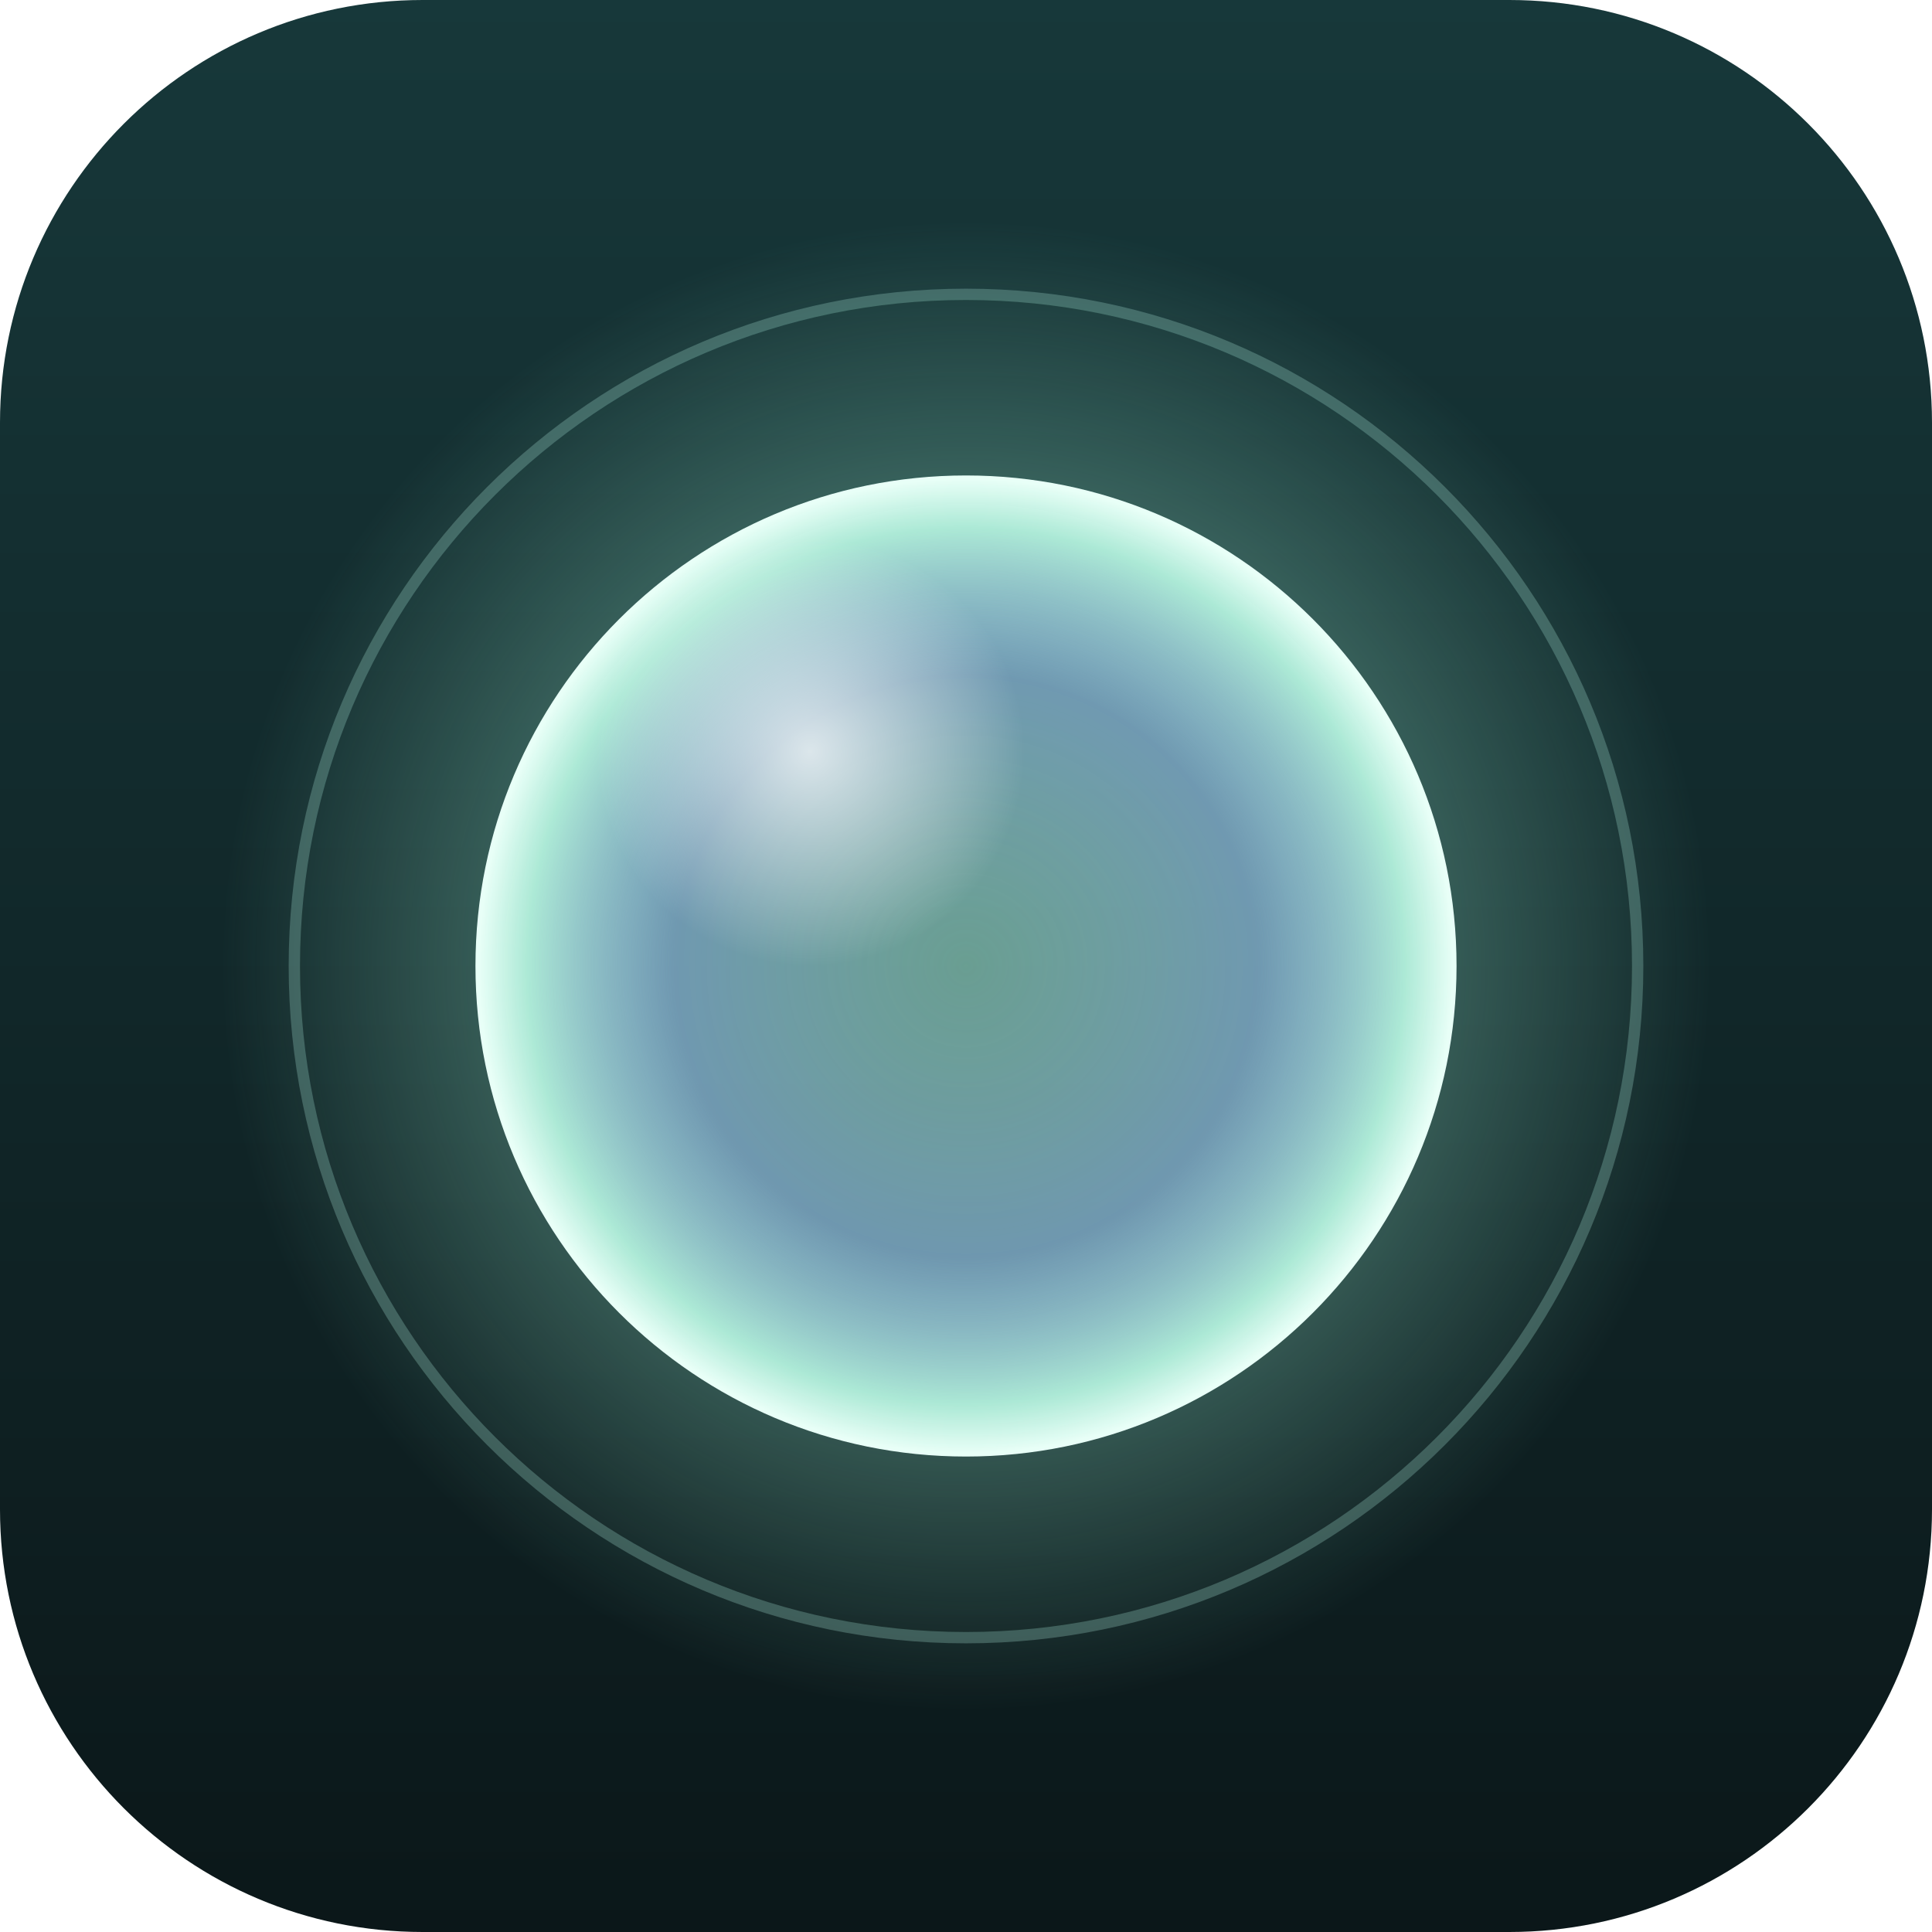
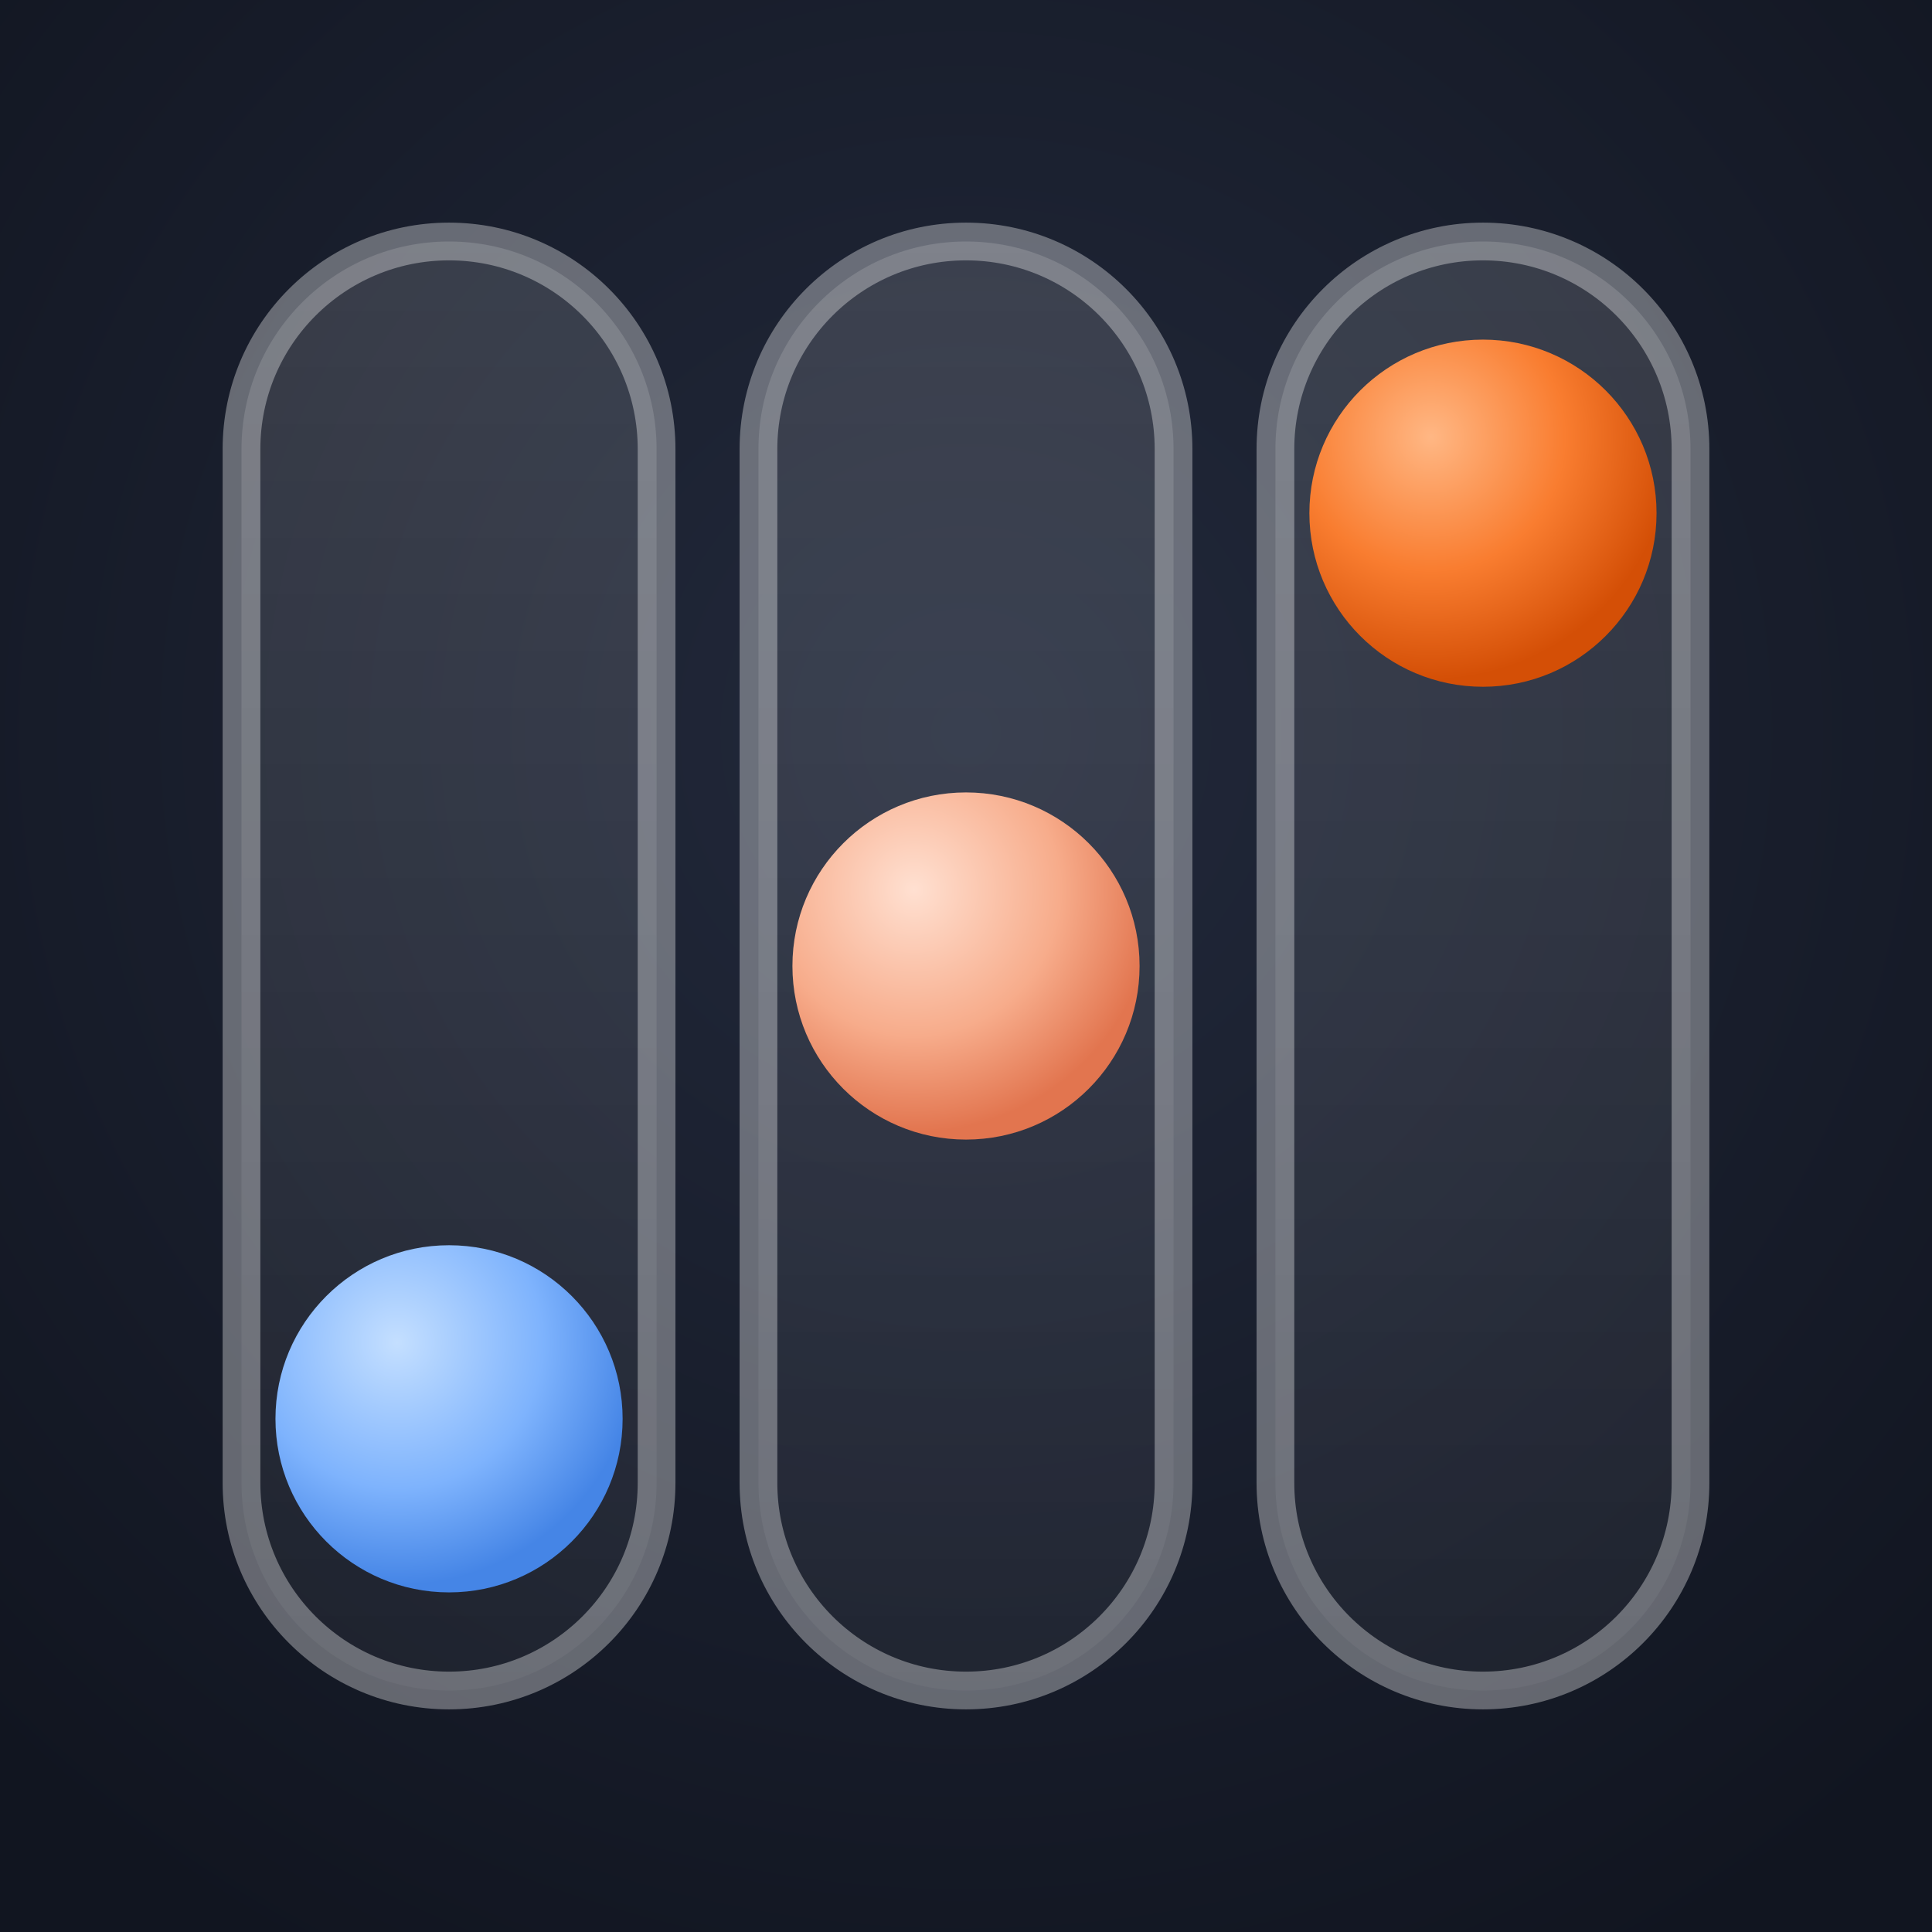
- <svg xmlns="http://www.w3.org/2000/svg" viewBox="0 0 512 512">
+ <svg xmlns="http://www.w3.org/2000/svg" width="512" height="512" viewBox="0 0 512 512">
  <defs>
-     <linearGradient id="bg" x1="0" y1="0" x2="0" y2="1">
-       <stop offset="0" stop-color="#17383a" />
-       <stop offset="1" stop-color="#0b1719" />
+     <radialGradient id="bg3" cx="50%" cy="38%" r="72%">
+       <stop offset="0%" stop-color="#22293B" />
+       <stop offset="100%" stop-color="#111520" />
+     </radialGradient>
+     <linearGradient id="t3" x1="0" y1="0" x2="0" y2="1">
+       <stop offset="0%" stop-color="#FFFFFF" stop-opacity="0.14" />
+       <stop offset="100%" stop-color="#FFFFFF" stop-opacity="0.04" />
    </linearGradient>
-     <radialGradient id="orb" cx=".5" cy=".5" r=".5">
-       <stop offset="0" stop-color="#a6e3d3" stop-opacity=".35" />
-       <stop offset=".6" stop-color="#8fb3e6" stop-opacity=".55" />
-       <stop offset=".9" stop-color="#b2f0dc" stop-opacity=".95" />
-       <stop offset="1" stop-color="#e8fff7" />
+     <radialGradient id="b1" cx="35%" cy="28%" r="70%">
+       <stop offset="0%" stop-color="#C4DFFF" />
+       <stop offset="60%" stop-color="#7EB3FD" />
+       <stop offset="100%" stop-color="#4585E6" />
    </radialGradient>
-     <radialGradient id="glow" cx=".5" cy=".5" r=".5">
-       <stop offset=".45" stop-color="#8fdcc4" stop-opacity=".45" />
-       <stop offset="1" stop-color="#8fdcc4" stop-opacity="0" />
+     <radialGradient id="b2" cx="35%" cy="28%" r="70%">
+       <stop offset="0%" stop-color="#FFE0D1" />
+       <stop offset="60%" stop-color="#F7AC8B" />
+       <stop offset="100%" stop-color="#E2754F" />
    </radialGradient>
-     <radialGradient id="hl" cx=".34" cy=".28" r=".22">
-       <stop offset="0" stop-color="#fff" stop-opacity=".75" />
-       <stop offset="1" stop-color="#fff" stop-opacity="0" />
+     <radialGradient id="b3" cx="35%" cy="28%" r="70%">
+       <stop offset="0%" stop-color="#FFB784" />
+       <stop offset="55%" stop-color="#F97D30" />
+       <stop offset="100%" stop-color="#D44F06" />
    </radialGradient>
  </defs>
-   <rect width="512" height="512" rx="112" fill="url(#bg)" />
-   <circle cx="256" cy="256" r="200" fill="url(#glow)" />
-   <circle cx="256" cy="256" r="178" fill="none" stroke="#a6e3d3" stroke-opacity=".28" stroke-width="3" />
-   <circle cx="256" cy="256" r="130" fill="url(#orb)" />
-   <circle cx="256" cy="256" r="130" fill="url(#hl)" />
+   <rect width="512" height="512" fill="url(#bg3)" />
+   <rect x="64" y="64" width="110" height="384" rx="55" fill="url(#t3)" stroke="rgba(255,255,255,0.34)" stroke-width="10" />
+   <rect x="201" y="64" width="110" height="384" rx="55" fill="url(#t3)" stroke="rgba(255,255,255,0.34)" stroke-width="10" />
+   <rect x="338" y="64" width="110" height="384" rx="55" fill="url(#t3)" stroke="rgba(255,255,255,0.34)" stroke-width="10" />
+   <circle cx="119" cy="376" r="46" fill="url(#b1)" />
+   <circle cx="256" cy="256" r="46" fill="url(#b2)" />
+   <circle cx="393" cy="136" r="46" fill="url(#b3)" />
</svg>
